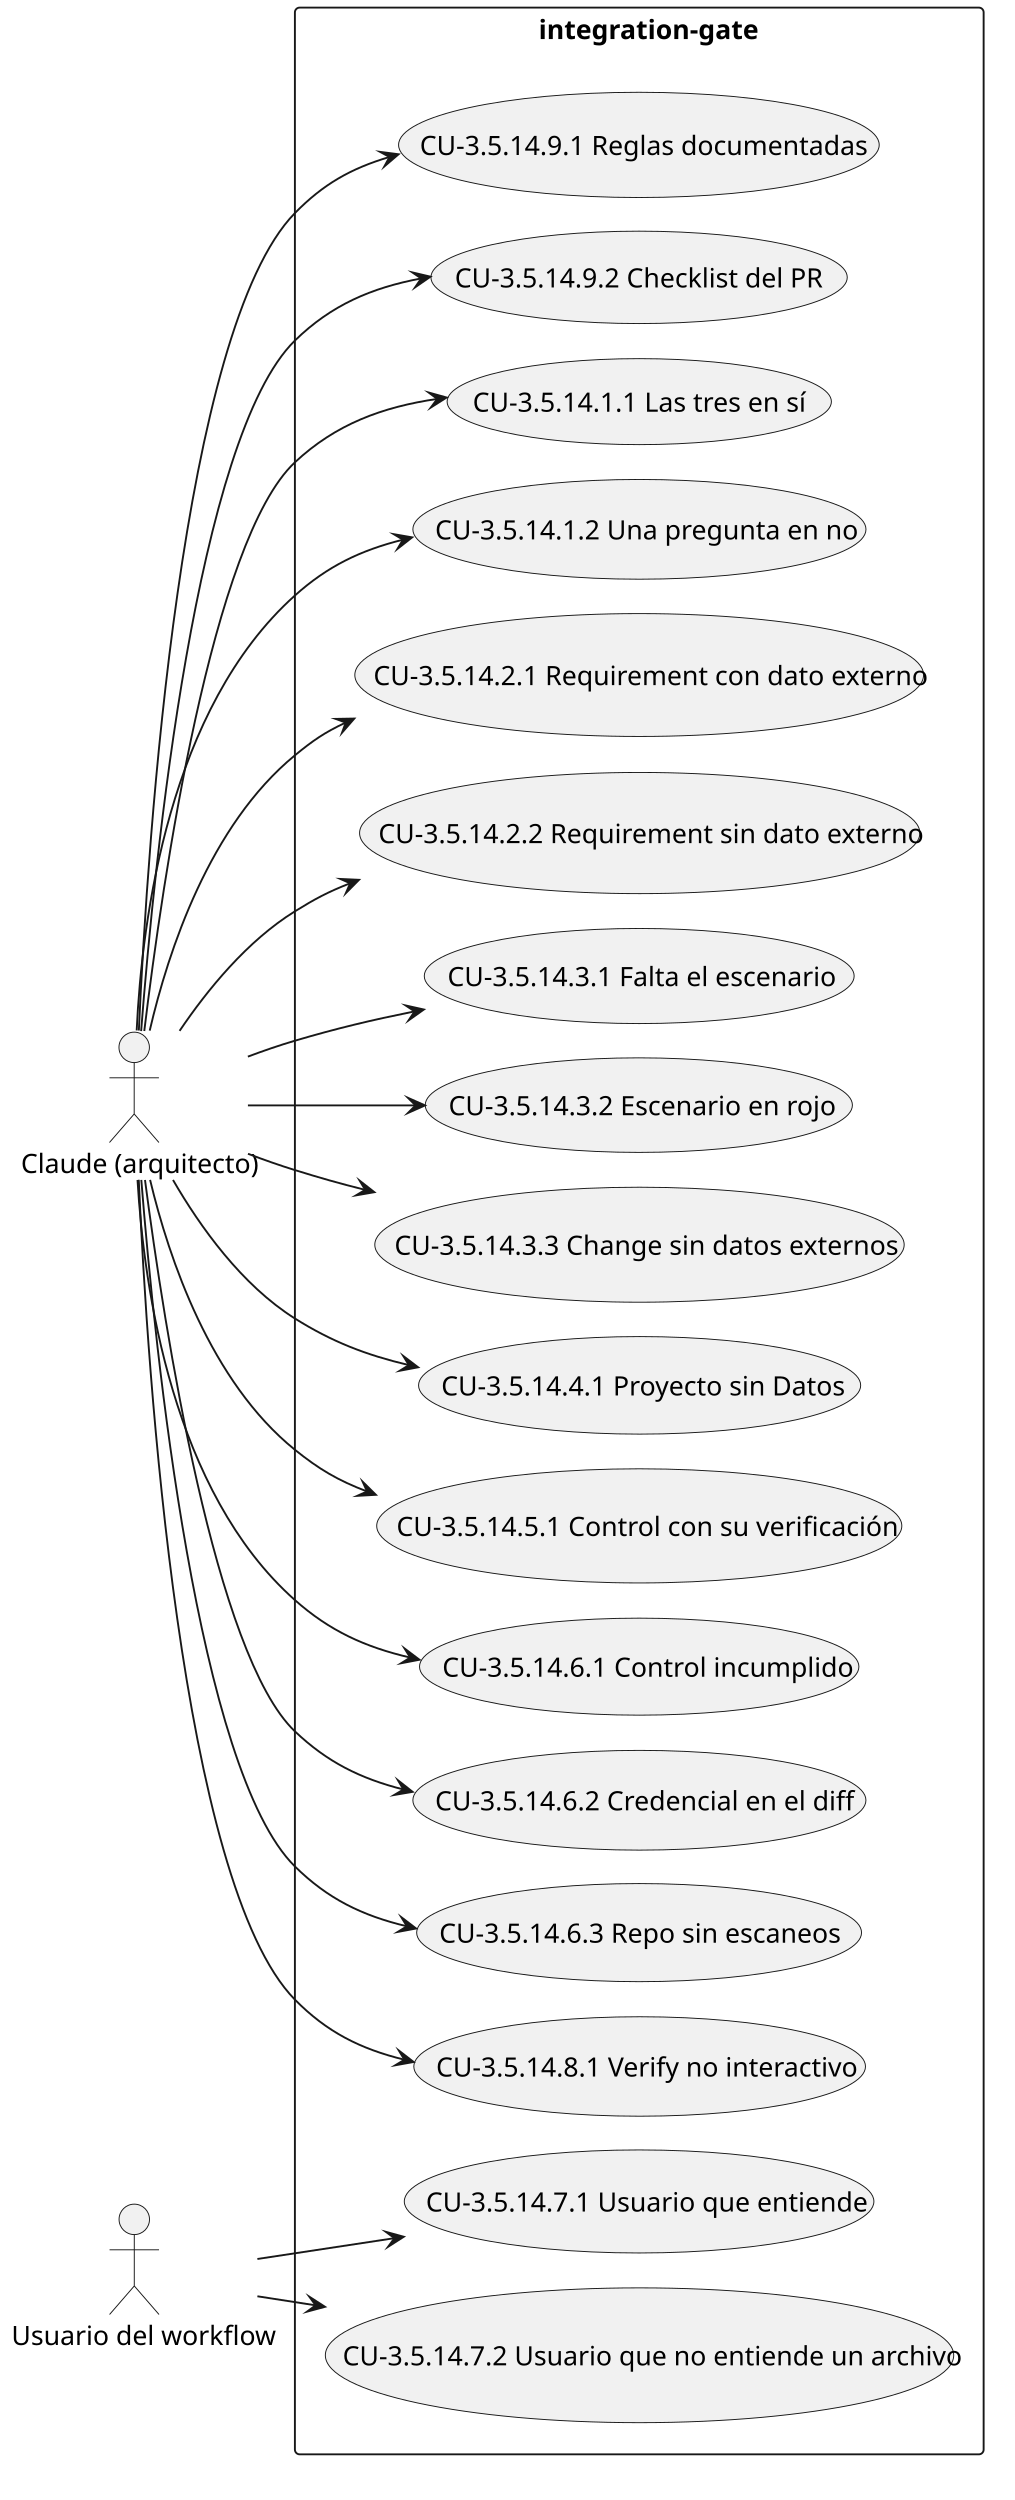
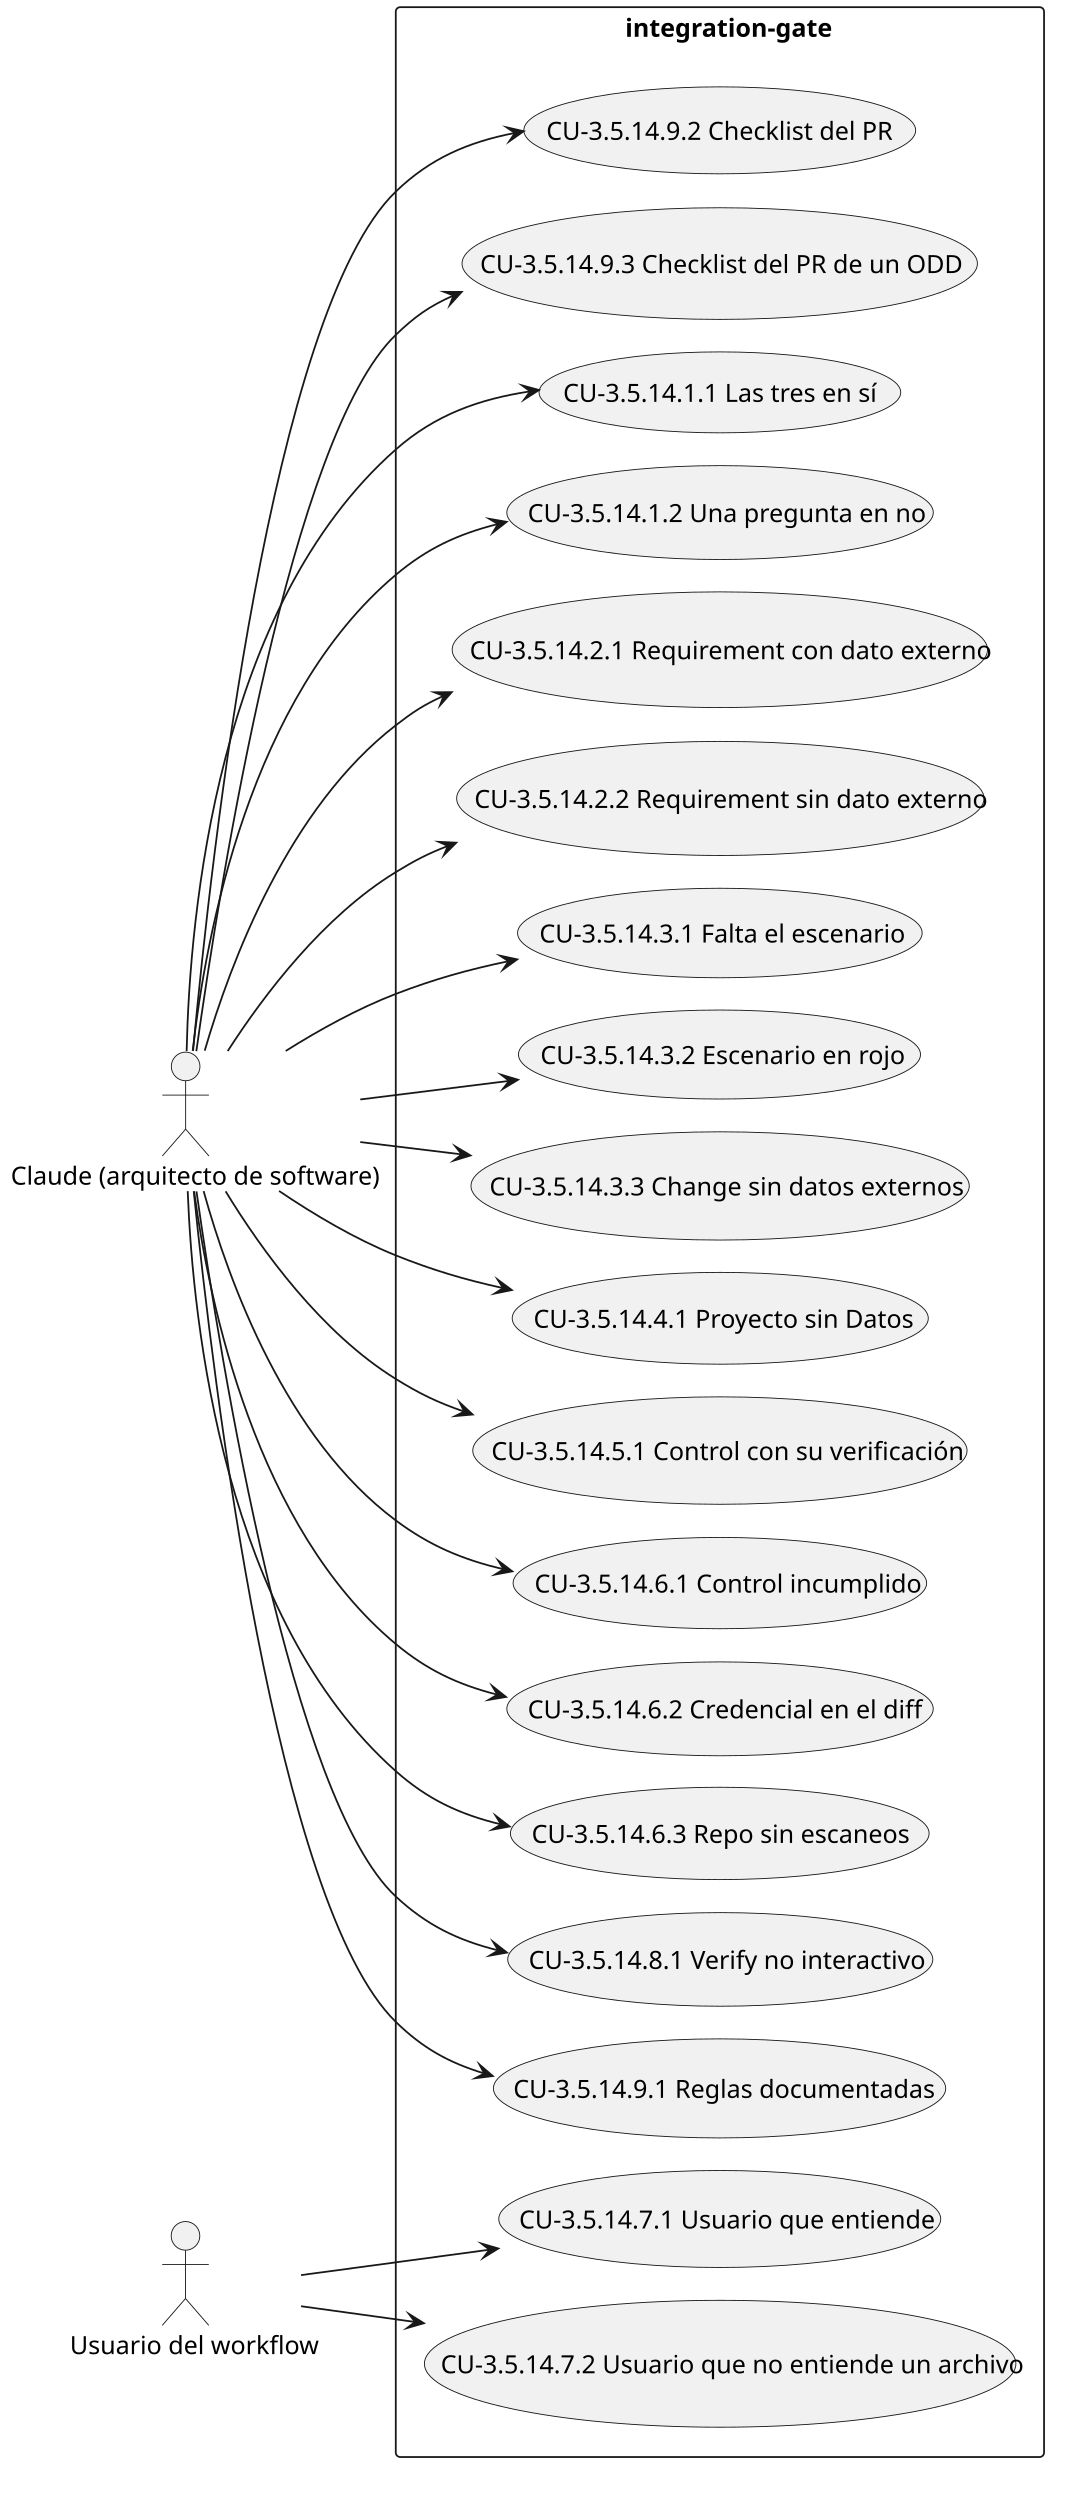
- <svg xmlns="http://www.w3.org/2000/svg" version="1.1" data-diagram-type="DESCRIPTION" style="width:533px;height:1314px;background:#FFFFFF;" width="533px" height="1314px" viewBox="0 0 533 1314" zoomAndPan="magnify" preserveAspectRatio="none" contentStyleType="text/css">
+ <svg xmlns="http://www.w3.org/2000/svg" version="1.1" data-diagram-type="DESCRIPTION" style="width:599px;height:1396px;background:#FFFFFF;" width="599px" height="1396px" viewBox="0 0 599 1396" zoomAndPan="magnify" preserveAspectRatio="none" contentStyleType="text/css">
  <defs />
  <g font-family="sans-serif" lengthAdjust="spacing">
    <g class="cluster" data-qualified-name="integration-gate" id="ent0003" data-source-line="5">
-       <rect x="155" y="4" width="362" height="1286" fill="none" style="stroke:#181818;stroke-width:1;" rx="2.5" ry="2.5" />
-       <text x="283.11" y="20.533" fill="#000" font-size="14" textLength="105.779" font-weight="700">integration-gate</text>
+       <rect x="221" y="4" width="362" height="1368" fill="none" style="stroke:#181818;stroke-width:1;" rx="2.5" ry="2.5" />
+       <text x="349.11" y="20.533" fill="#000" font-size="14" textLength="105.779" font-weight="700">integration-gate</text>
    </g>
    <g class="entity" data-qualified-name="A1" id="ent0001" data-source-line="3">
-       <ellipse cx="70.531" cy="550.5" rx="8" ry="8" fill="#F1F1F1" style="stroke:#181818;stroke-width:0.5;" />
-       <path d="M70.531,558.5 L70.531,585.5 M57.531,566.5 L83.531,566.5 M70.531,585.5 L57.531,600.5 M70.531,585.5 L83.531,600.5" style="stroke:#181818;stroke-width:0.5;" fill="none" />
-       <text x="11" y="616.533" fill="#000" font-size="14" textLength="119.062">Claude (arquitecto)</text>
+       <ellipse cx="103.662" cy="595.5" rx="8" ry="8" fill="#F1F1F1" style="stroke:#181818;stroke-width:0.5;" />
+       <path d="M103.662,603.5 L103.662,630.5 M90.662,611.5 L116.662,611.5 M103.662,630.5 L90.662,645.5 M103.662,630.5 L116.662,645.5" style="stroke:#181818;stroke-width:0.5;" fill="none" />
+       <text x="6" y="661.533" fill="#000" font-size="14" textLength="195.323">Claude (arquitecto de software)</text>
    </g>
    <g class="entity" data-qualified-name="A2" id="ent0002" data-source-line="4">
-       <ellipse cx="70.579" cy="1166.5" rx="8" ry="8" fill="#F1F1F1" style="stroke:#181818;stroke-width:0.5;" />
-       <path d="M70.579,1174.5 L70.579,1201.5 M57.579,1182.5 L83.579,1182.5 M70.579,1201.5 L57.579,1216.5 M70.579,1201.5 L83.579,1216.5" style="stroke:#181818;stroke-width:0.5;" fill="none" />
-       <text x="6" y="1232.533" fill="#000" font-size="14" textLength="129.158">Usuario del workflow</text>
+       <ellipse cx="103.579" cy="1248.5" rx="8" ry="8" fill="#F1F1F1" style="stroke:#181818;stroke-width:0.5;" />
+       <path d="M103.579,1256.5 L103.579,1283.5 M90.579,1264.5 L116.579,1264.5 M103.579,1283.5 L90.579,1298.5 M103.579,1283.5 L116.579,1298.5" style="stroke:#181818;stroke-width:0.5;" fill="none" />
+       <text x="39" y="1314.533" fill="#000" font-size="14" textLength="129.158">Usuario del workflow</text>
    </g>
    <g class="entity" data-qualified-name="integration-gate.UC_3_5_14_1_1" id="ent0004" data-source-line="6">
-       <ellipse cx="335.99" cy="211.098" rx="100.99" ry="22.598" fill="#F1F1F1" style="stroke:#181818;stroke-width:0.5;" />
-       <text x="248.446" y="216.403" fill="#000" font-size="14" textLength="175.089">CU-3.5.14.1.1 Las tres en sí</text>
+       <ellipse cx="401.99" cy="219.098" rx="100.99" ry="22.598" fill="#F1F1F1" style="stroke:#181818;stroke-width:0.5;" />
+       <text x="314.446" y="224.403" fill="#000" font-size="14" textLength="175.089">CU-3.5.14.1.1 Las tres en sí</text>
    </g>
    <g class="entity" data-qualified-name="integration-gate.UC_3_5_14_1_2" id="ent0005" data-source-line="7">
-       <ellipse cx="336.078" cy="278.216" rx="119.078" ry="26.216" fill="#F1F1F1" style="stroke:#181818;stroke-width:0.5;" />
-       <text x="228.672" y="283.52" fill="#000" font-size="14" textLength="214.813">CU-3.5.14.1.2 Una pregunta en no</text>
+       <ellipse cx="402.078" cy="286.216" rx="119.078" ry="26.216" fill="#F1F1F1" style="stroke:#181818;stroke-width:0.5;" />
+       <text x="294.672" y="291.52" fill="#000" font-size="14" textLength="214.813">CU-3.5.14.1.2 Una pregunta en no</text>
    </g>
    <g class="entity" data-qualified-name="integration-gate.UC_3_5_14_2_1" id="ent0006" data-source-line="8">
-       <ellipse cx="335.965" cy="354.793" rx="149.465" ry="32.293" fill="#F1F1F1" style="stroke:#181818;stroke-width:0.5;" />
-       <text x="196.273" y="360.098" fill="#000" font-size="14" textLength="279.385">CU-3.5.14.2.1 Requirement con dato externo</text>
+       <ellipse cx="401.965" cy="362.793" rx="149.465" ry="32.293" fill="#F1F1F1" style="stroke:#181818;stroke-width:0.5;" />
+       <text x="262.273" y="368.098" fill="#000" font-size="14" textLength="279.385">CU-3.5.14.2.1 Requirement con dato externo</text>
    </g>
    <g class="entity" data-qualified-name="integration-gate.UC_3_5_14_2_2" id="ent0007" data-source-line="9">
-       <ellipse cx="336.237" cy="437.847" rx="147.237" ry="31.847" fill="#F1F1F1" style="stroke:#181818;stroke-width:0.5;" />
-       <text x="198.883" y="443.152" fill="#000" font-size="14" textLength="274.709">CU-3.5.14.2.2 Requirement sin dato externo</text>
+       <ellipse cx="402.237" cy="445.847" rx="147.237" ry="31.847" fill="#F1F1F1" style="stroke:#181818;stroke-width:0.5;" />
+       <text x="264.883" y="451.152" fill="#000" font-size="14" textLength="274.709">CU-3.5.14.2.2 Requirement sin dato externo</text>
    </g>
    <g class="entity" data-qualified-name="integration-gate.UC_3_5_14_3_1" id="ent0008" data-source-line="10">
-       <ellipse cx="335.972" cy="512.994" rx="112.972" ry="24.994" fill="#F1F1F1" style="stroke:#181818;stroke-width:0.5;" />
-       <text x="235.196" y="518.299" fill="#000" font-size="14" textLength="201.551">CU-3.5.14.3.1 Falta el escenario</text>
+       <ellipse cx="401.972" cy="520.994" rx="112.972" ry="24.994" fill="#F1F1F1" style="stroke:#181818;stroke-width:0.5;" />
+       <text x="301.196" y="526.299" fill="#000" font-size="14" textLength="201.551">CU-3.5.14.3.1 Falta el escenario</text>
    </g>
    <g class="entity" data-qualified-name="integration-gate.UC_3_5_14_3_2" id="ent0009" data-source-line="11">
-       <ellipse cx="335.761" cy="580.852" rx="112.261" ry="24.852" fill="#F1F1F1" style="stroke:#181818;stroke-width:0.5;" />
-       <text x="235.761" y="586.157" fill="#000" font-size="14" textLength="199.999">CU-3.5.14.3.2 Escenario en rojo</text>
+       <ellipse cx="401.761" cy="588.852" rx="112.261" ry="24.852" fill="#F1F1F1" style="stroke:#181818;stroke-width:0.5;" />
+       <text x="301.761" y="594.157" fill="#000" font-size="14" textLength="199.999">CU-3.5.14.3.2 Escenario en rojo</text>
    </g>
    <g class="entity" data-qualified-name="integration-gate.UC_3_5_14_3_3" id="ent0010" data-source-line="12">
-       <ellipse cx="336.115" cy="654.223" rx="139.115" ry="30.223" fill="#F1F1F1" style="stroke:#181818;stroke-width:0.5;" />
-       <text x="207.316" y="659.528" fill="#000" font-size="14" textLength="257.599">CU-3.5.14.3.3 Change sin datos externos</text>
+       <ellipse cx="402.115" cy="662.223" rx="139.115" ry="30.223" fill="#F1F1F1" style="stroke:#181818;stroke-width:0.5;" />
+       <text x="273.316" y="667.528" fill="#000" font-size="14" textLength="257.599">CU-3.5.14.3.3 Change sin datos externos</text>
    </g>
    <g class="entity" data-qualified-name="integration-gate.UC_3_5_14_4_1" id="ent0011" data-source-line="13">
-       <ellipse cx="336.184" cy="728.137" rx="116.184" ry="25.637" fill="#F1F1F1" style="stroke:#181818;stroke-width:0.5;" />
-       <text x="231.912" y="733.442" fill="#000" font-size="14" textLength="208.544">CU-3.5.14.4.1 Proyecto sin Datos</text>
+       <ellipse cx="402.184" cy="736.137" rx="116.184" ry="25.637" fill="#F1F1F1" style="stroke:#181818;stroke-width:0.5;" />
+       <text x="297.912" y="741.442" fill="#000" font-size="14" textLength="208.544">CU-3.5.14.4.1 Proyecto sin Datos</text>
    </g>
    <g class="entity" data-qualified-name="integration-gate.UC_3_5_14_5_1" id="ent0012" data-source-line="14">
-       <ellipse cx="335.997" cy="801.999" rx="137.997" ry="29.999" fill="#F1F1F1" style="stroke:#181818;stroke-width:0.5;" />
-       <text x="208.38" y="807.304" fill="#000" font-size="14" textLength="255.233">CU-3.5.14.5.1 Control con su verificación</text>
+       <ellipse cx="401.997" cy="809.999" rx="137.997" ry="29.999" fill="#F1F1F1" style="stroke:#181818;stroke-width:0.5;" />
+       <text x="274.38" y="815.304" fill="#000" font-size="14" textLength="255.233">CU-3.5.14.5.1 Control con su verificación</text>
    </g>
    <g class="entity" data-qualified-name="integration-gate.UC_3_5_14_6_1" id="ent0013" data-source-line="15">
-       <ellipse cx="335.97" cy="875.994" rx="115.47" ry="25.494" fill="#F1F1F1" style="stroke:#181818;stroke-width:0.5;" />
-       <text x="232.474" y="881.299" fill="#000" font-size="14" textLength="206.992">CU-3.5.14.6.1 Control incumplido</text>
+       <ellipse cx="401.97" cy="883.994" rx="115.47" ry="25.494" fill="#F1F1F1" style="stroke:#181818;stroke-width:0.5;" />
+       <text x="298.474" y="889.299" fill="#000" font-size="14" textLength="206.992">CU-3.5.14.6.1 Control incumplido</text>
    </g>
    <g class="entity" data-qualified-name="integration-gate.UC_3_5_14_6_2" id="ent0014" data-source-line="16">
-       <ellipse cx="336.066" cy="946.213" rx="119.066" ry="26.213" fill="#F1F1F1" style="stroke:#181818;stroke-width:0.5;" />
-       <text x="228.673" y="951.518" fill="#000" font-size="14" textLength="214.785">CU-3.5.14.6.2 Credencial en el diff</text>
+       <ellipse cx="402.066" cy="954.213" rx="119.066" ry="26.213" fill="#F1F1F1" style="stroke:#181818;stroke-width:0.5;" />
+       <text x="294.673" y="959.518" fill="#000" font-size="14" textLength="214.785">CU-3.5.14.6.2 Credencial en el diff</text>
    </g>
    <g class="entity" data-qualified-name="integration-gate.UC_3_5_14_6_3" id="ent0015" data-source-line="17">
-       <ellipse cx="335.912" cy="1015.782" rx="116.912" ry="25.782" fill="#F1F1F1" style="stroke:#181818;stroke-width:0.5;" />
-       <text x="230.851" y="1021.087" fill="#000" font-size="14" textLength="210.123">CU-3.5.14.6.3 Repo sin escaneos</text>
+       <ellipse cx="401.912" cy="1023.782" rx="116.912" ry="25.782" fill="#F1F1F1" style="stroke:#181818;stroke-width:0.5;" />
+       <text x="296.851" y="1029.087" fill="#000" font-size="14" textLength="210.123">CU-3.5.14.6.3 Repo sin escaneos</text>
    </g>
    <g class="entity" data-qualified-name="integration-gate.UC_3_5_14_7_1" id="ent0016" data-source-line="18">
-       <ellipse cx="335.908" cy="1157.082" rx="123.408" ry="27.082" fill="#F1F1F1" style="stroke:#181818;stroke-width:0.5;" />
-       <text x="223.836" y="1162.386" fill="#000" font-size="14" textLength="224.144">CU-3.5.14.7.1 Usuario que entiende</text>
+       <ellipse cx="401.908" cy="1239.082" rx="123.408" ry="27.082" fill="#F1F1F1" style="stroke:#181818;stroke-width:0.5;" />
+       <text x="289.836" y="1244.386" fill="#000" font-size="14" textLength="224.144">CU-3.5.14.7.1 Usuario que entiende</text>
    </g>
    <g class="entity" data-qualified-name="integration-gate.UC_3_5_14_7_2" id="ent0017" data-source-line="19">
-       <ellipse cx="336.135" cy="1237.927" rx="165.135" ry="35.427" fill="#F1F1F1" style="stroke:#181818;stroke-width:0.5;" />
-       <text x="180.091" y="1243.232" fill="#000" font-size="14" textLength="312.088">CU-3.5.14.7.2 Usuario que no entiende un archivo</text>
+       <ellipse cx="402.135" cy="1319.927" rx="165.135" ry="35.427" fill="#F1F1F1" style="stroke:#181818;stroke-width:0.5;" />
+       <text x="246.091" y="1325.232" fill="#000" font-size="14" textLength="312.088">CU-3.5.14.7.2 Usuario que no entiende un archivo</text>
    </g>
    <g class="entity" data-qualified-name="integration-gate.UC_3_5_14_8_1" id="ent0018" data-source-line="20">
-       <ellipse cx="336.199" cy="1086.14" rx="118.699" ry="26.14" fill="#F1F1F1" style="stroke:#181818;stroke-width:0.5;" />
-       <text x="229.203" y="1091.444" fill="#000" font-size="14" textLength="213.992">CU-3.5.14.8.1 Verify no interactivo</text>
+       <ellipse cx="402.199" cy="1094.14" rx="118.699" ry="26.14" fill="#F1F1F1" style="stroke:#181818;stroke-width:0.5;" />
+       <text x="295.203" y="1099.444" fill="#000" font-size="14" textLength="213.992">CU-3.5.14.8.1 Verify no interactivo</text>
    </g>
    <g class="entity" data-qualified-name="integration-gate.UC_3_5_14_9_1" id="ent0019" data-source-line="21">
-       <ellipse cx="335.805" cy="76.161" rx="126.305" ry="27.661" fill="#F1F1F1" style="stroke:#181818;stroke-width:0.5;" />
-       <text x="220.627" y="81.466" fill="#000" font-size="14" textLength="230.357">CU-3.5.14.9.1 Reglas documentadas</text>
+       <ellipse cx="401.805" cy="1166.161" rx="126.305" ry="27.661" fill="#F1F1F1" style="stroke:#181818;stroke-width:0.5;" />
+       <text x="286.627" y="1171.466" fill="#000" font-size="14" textLength="230.357">CU-3.5.14.9.1 Reglas documentadas</text>
    </g>
    <g class="entity" data-qualified-name="integration-gate.UC_3_5_14_9_2" id="ent0020" data-source-line="22">
-       <ellipse cx="335.909" cy="145.782" rx="109.409" ry="24.282" fill="#F1F1F1" style="stroke:#181818;stroke-width:0.5;" />
-       <text x="239.034" y="151.087" fill="#000" font-size="14" textLength="193.751">CU-3.5.14.9.2 Checklist del PR</text>
+       <ellipse cx="401.909" cy="72.782" rx="109.409" ry="24.282" fill="#F1F1F1" style="stroke:#181818;stroke-width:0.5;" />
+       <text x="305.034" y="78.087" fill="#000" font-size="14" textLength="193.751">CU-3.5.14.9.2 Checklist del PR</text>
    </g>
-     <g class="link" data-entity-1="ent0001" data-entity-2="ent0004" id="lnk21" data-link-type="dependency">
-       <polygon points="234.751,208.936,225.263,206.293,229.804,209.666,226.431,214.208,234.751,208.936" fill="#181818" style="stroke:#181818;stroke-width:1;stroke-linejoin:miter;stroke-miterlimit:10;" />
-       <path d="M75.834,541.898 C85.516,461.908 111.529,283.682 155,243 C176.436,222.939 200.936,213.927 229.804,209.666" style="stroke:#181818;stroke-width:1;" fill="none" />
+     <g class="entity" data-qualified-name="integration-gate.UC_3_5_14_9_3" id="ent0021" data-source-line="23">
+       <ellipse cx="401.892" cy="147.178" rx="143.892" ry="31.178" fill="#F1F1F1" style="stroke:#181818;stroke-width:0.5;" />
+       <text x="268.054" y="152.483" fill="#000" font-size="14" textLength="267.675">CU-3.5.14.9.3 Checklist del PR de un ODD</text>
    </g>
-     <g class="link" data-entity-1="ent0001" data-entity-2="ent0005" id="lnk22" data-link-type="dependency">
-       <polygon points="216.634,282.433,206.929,280.754,211.786,283.655,208.885,288.512,216.634,282.433" fill="#181818" style="stroke:#181818;stroke-width:1;stroke-linejoin:miter;stroke-miterlimit:10;" />
-       <path d="M71.836,541.6 C74.6,482.666 88.93,372.175 155,313 C172.193,297.601 189.236,289.34 211.786,283.655" style="stroke:#181818;stroke-width:1;" fill="none" />
+     <g class="link" data-entity-1="ent0001" data-entity-2="ent0004" id="lnk22" data-link-type="dependency">
+       <polygon points="300.996,217.791,291.5,215.179,296.052,218.537,292.693,223.089,300.996,217.791" fill="#181818" style="stroke:#181818;stroke-width:1;stroke-linejoin:miter;stroke-miterlimit:10;" />
+       <path d="M104.216,586.954 C105.931,510.047 121.426,338.82 221,251 C242.9,231.685 267.362,222.866 296.052,218.537" style="stroke:#181818;stroke-width:1;" fill="none" />
    </g>
-     <g class="link" data-entity-1="ent0001" data-entity-2="ent0006" id="lnk23" data-link-type="dependency">
-       <polygon points="186.231,377.674,176.383,377.854,181.699,379.788,179.766,385.104,186.231,377.674" fill="#181818" style="stroke:#181818;stroke-width:1;stroke-linejoin:miter;stroke-miterlimit:10;" />
-       <path d="M78.688,541.695 C88.497,499.536 110.249,433.71 155,397 C164.428,389.266 170.492,385.017 181.699,379.788" style="stroke:#181818;stroke-width:1;" fill="none" />
+     <g class="link" data-entity-1="ent0001" data-entity-2="ent0005" id="lnk23" data-link-type="dependency">
+       <polygon points="282.899,291.394,273.196,289.707,278.05,292.612,275.145,297.466,282.899,291.394" fill="#181818" style="stroke:#181818;stroke-width:1;stroke-linejoin:miter;stroke-miterlimit:10;" />
+       <path d="M107.585,586.863 C114.966,521.212 139.643,389.385 221,321 C238.546,306.251 255.612,298.248 278.05,292.612" style="stroke:#181818;stroke-width:1;" fill="none" />
    </g>
-     <g class="link" data-entity-1="ent0001" data-entity-2="ent0007" id="lnk24" data-link-type="dependency">
-       <polygon points="188.708,462.431,178.87,461.973,184.049,464.247,181.776,469.427,188.708,462.431" fill="#181818" style="stroke:#181818;stroke-width:1;stroke-linejoin:miter;stroke-miterlimit:10;" />
-       <path d="M94.399,541.819 C109.056,520.12 129.997,494.481 155,479 C165.491,472.504 172.24,468.851 184.049,464.247" style="stroke:#181818;stroke-width:1;" fill="none" />
+     <g class="link" data-entity-1="ent0001" data-entity-2="ent0006" id="lnk24" data-link-type="dependency">
+       <polygon points="252.273,386.489,242.424,386.563,247.719,388.554,245.728,393.849,252.273,386.489" fill="#181818" style="stroke:#181818;stroke-width:1;stroke-linejoin:miter;stroke-miterlimit:10;" />
+       <path d="M114.314,586.697 C128.911,536.641 161.263,451.119 221,405 C230.525,397.646 236.569,393.611 247.719,388.554" style="stroke:#181818;stroke-width:1;" fill="none" />
    </g>
-     <g class="link" data-entity-1="ent0001" data-entity-2="ent0008" id="lnk25" data-link-type="dependency">
-       <polygon points="222.789,530.601,213.176,528.455,217.887,531.588,214.754,536.298,222.789,530.601" fill="#181818" style="stroke:#181818;stroke-width:1;stroke-linejoin:miter;stroke-miterlimit:10;" />
-       <path d="M130.278,555.365 C138.49,552.285 146.893,549.39 155,547 C176.658,540.615 195.247,536.143 217.887,531.588" style="stroke:#181818;stroke-width:1;" fill="none" />
+     <g class="link" data-entity-1="ent0001" data-entity-2="ent0007" id="lnk25" data-link-type="dependency">
+       <polygon points="254.789,470.562,244.952,470.079,250.126,472.366,247.839,477.54,254.789,470.562" fill="#181818" style="stroke:#181818;stroke-width:1;stroke-linejoin:miter;stroke-miterlimit:10;" />
+       <path d="M127.152,586.91 C147.63,555.119 180.7,511.63 221,487 C231.529,480.565 238.299,476.943 250.126,472.366" style="stroke:#181818;stroke-width:1;" fill="none" />
    </g>
-     <g class="link" data-entity-1="ent0001" data-entity-2="ent0009" id="lnk26" data-link-type="dependency">
-       <polygon points="223.386,581,214.386,577,218.386,581,214.386,585,223.386,581" fill="#181818" style="stroke:#181818;stroke-width:1;stroke-linejoin:miter;stroke-miterlimit:10;" />
-       <path d="M130.307,581 C157.76,581 186.385,581 218.386,581" style="stroke:#181818;stroke-width:1;" fill="none" />
+     <g class="link" data-entity-1="ent0001" data-entity-2="ent0008" id="lnk26" data-link-type="dependency">
+       <polygon points="288.83,535.711,279.201,533.64,283.936,536.736,280.841,541.47,288.83,535.711" fill="#181818" style="stroke:#181818;stroke-width:1;stroke-linejoin:miter;stroke-miterlimit:10;" />
+       <path d="M159.561,586.841 C178.313,575.058 199.886,563.117 221,555 C242.373,546.784 261.068,541.524 283.936,536.736" style="stroke:#181818;stroke-width:1;" fill="none" />
    </g>
-     <g class="link" data-entity-1="ent0001" data-entity-2="ent0010" id="lnk27" data-link-type="dependency">
-       <polygon points="196.777,626.615,189.026,620.538,191.928,625.394,187.072,628.296,196.777,626.615" fill="#181818" style="stroke:#181818;stroke-width:1;stroke-linejoin:miter;stroke-miterlimit:10;" />
-       <path d="M130.339,606.434 C138.542,609.545 146.925,612.502 155,615 C168.441,619.158 177.73,621.818 191.928,625.394" style="stroke:#181818;stroke-width:1;" fill="none" />
+     <g class="link" data-entity-1="ent0001" data-entity-2="ent0009" id="lnk27" data-link-type="dependency">
+       <polygon points="289.265,602.943,279.839,600.089,284.303,603.563,280.829,608.027,289.265,602.943" fill="#181818" style="stroke:#181818;stroke-width:1;stroke-linejoin:miter;stroke-miterlimit:10;" />
+       <path d="M201.175,613.936 C229.312,610.425 255.32,607.179 284.303,603.563" style="stroke:#181818;stroke-width:1;" fill="none" />
    </g>
-     <g class="link" data-entity-1="ent0001" data-entity-2="ent0011" id="lnk28" data-link-type="dependency">
-       <polygon points="219.783,718.651,211.943,712.689,214.917,717.502,210.104,720.475,219.783,718.651" fill="#181818" style="stroke:#181818;stroke-width:1;stroke-linejoin:miter;stroke-miterlimit:10;" />
-       <path d="M90.932,620.187 C105.252,644.936 127.073,675.448 155,693 C174.407,705.197 192.27,712.152 214.917,717.502" style="stroke:#181818;stroke-width:1;" fill="none" />
+     <g class="link" data-entity-1="ent0001" data-entity-2="ent0010" id="lnk28" data-link-type="dependency">
+       <polygon points="262.747,645.214,254.294,640.158,257.783,644.611,253.33,648.1,262.747,645.214" fill="#181818" style="stroke:#181818;stroke-width:1;stroke-linejoin:miter;stroke-miterlimit:10;" />
+       <path d="M201.175,637.738 C220.863,640.128 236.973,642.084 257.783,644.611" style="stroke:#181818;stroke-width:1;" fill="none" />
    </g>
-     <g class="link" data-entity-1="ent0001" data-entity-2="ent0012" id="lnk29" data-link-type="dependency">
-       <polygon points="197.578,785.673,190.579,778.743,192.902,783.901,187.744,786.224,197.578,785.673" fill="#181818" style="stroke:#181818;stroke-width:1;stroke-linejoin:miter;stroke-miterlimit:10;" />
-       <path d="M78.893,620.144 C88.844,661.72 110.685,726.266 155,762 C167.584,772.148 177.533,778.077 192.902,783.901" style="stroke:#181818;stroke-width:1;" fill="none" />
+     <g class="link" data-entity-1="ent0001" data-entity-2="ent0011" id="lnk29" data-link-type="dependency">
+       <polygon points="285.808,720.366,277.886,714.515,280.927,719.285,276.157,722.326,285.808,720.366" fill="#181818" style="stroke:#181818;stroke-width:1;stroke-linejoin:miter;stroke-miterlimit:10;" />
+       <path d="M155.826,665.034 C175.34,678.224 198.345,691.898 221,701 C241.383,709.189 258.973,714.426 280.927,719.285" style="stroke:#181818;stroke-width:1;" fill="none" />
    </g>
-     <g class="link" data-entity-1="ent0001" data-entity-2="ent0013" id="lnk30" data-link-type="dependency">
-       <polygon points="220.476,872.357,212.618,866.42,215.606,871.223,210.803,874.211,220.476,872.357" fill="#181818" style="stroke:#181818;stroke-width:1;stroke-linejoin:miter;stroke-miterlimit:10;" />
-       <path d="M72.278,620.202 C75.659,677.646 90.83,784.028 155,841 C173.212,857.169 191.743,865.666 215.606,871.223" style="stroke:#181818;stroke-width:1;" fill="none" />
+     <g class="link" data-entity-1="ent0001" data-entity-2="ent0012" id="lnk30" data-link-type="dependency">
+       <polygon points="263.948,789.878,256.737,783.17,259.22,788.253,254.136,790.735,263.948,789.878" fill="#181818" style="stroke:#181818;stroke-width:1;stroke-linejoin:miter;stroke-miterlimit:10;" />
+       <path d="M125.986,665.243 C146.168,698.32 179.448,744.259 221,770 C234.199,778.176 244.128,783.065 259.22,788.253" style="stroke:#181818;stroke-width:1;" fill="none" />
    </g>
-     <g class="link" data-entity-1="ent0001" data-entity-2="ent0014" id="lnk31" data-link-type="dependency">
-       <polygon points="216.883,941.797,209.152,935.696,212.038,940.561,207.174,943.448,216.883,941.797" fill="#181818" style="stroke:#181818;stroke-width:1;stroke-linejoin:miter;stroke-miterlimit:10;" />
-       <path d="M76.211,620.191 C86.429,698.5 113.133,870.222 155,910 C171.981,926.134 189.204,934.735 212.038,940.561" style="stroke:#181818;stroke-width:1;" fill="none" />
+     <g class="link" data-entity-1="ent0001" data-entity-2="ent0013" id="lnk31" data-link-type="dependency">
+       <polygon points="286.062,877.436,278.227,871.469,281.197,876.283,276.383,879.253,286.062,877.436" fill="#181818" style="stroke:#181818;stroke-width:1;stroke-linejoin:miter;stroke-miterlimit:10;" />
+       <path d="M113.704,665.124 C127.781,715.877 159.72,803.307 221,849 C239.886,863.082 258.028,870.795 281.197,876.283" style="stroke:#181818;stroke-width:1;" fill="none" />
    </g>
-     <g class="link" data-entity-1="ent0001" data-entity-2="ent0015" id="lnk32" data-link-type="dependency">
-       <polygon points="218.721,1013.622,210.897,1007.641,213.858,1012.46,209.038,1015.422,218.721,1013.622" fill="#181818" style="stroke:#181818;stroke-width:1;stroke-linejoin:miter;stroke-miterlimit:10;" />
-       <path d="M74.269,620.169 C81.491,710.725 103.988,930.685 155,981 C172.226,997.99 190.224,1006.816 213.858,1012.46" style="stroke:#181818;stroke-width:1;" fill="none" />
+     <g class="link" data-entity-1="ent0001" data-entity-2="ent0014" id="lnk32" data-link-type="dependency">
+       <polygon points="282.567,947.574,274.852,941.452,277.726,946.325,272.853,949.198,282.567,947.574" fill="#181818" style="stroke:#181818;stroke-width:1;stroke-linejoin:miter;stroke-miterlimit:10;" />
+       <path d="M108.402,665.243 C116.904,728.668 143.086,853.132 221,918 C238.511,932.579 255.441,940.574 277.726,946.325" style="stroke:#181818;stroke-width:1;" fill="none" />
    </g>
-     <g class="link" data-entity-1="ent0002" data-entity-2="ent0016" id="lnk33" data-link-type="dependency">
-       <polygon points="212.239,1175.635,202.741,1173.031,207.296,1176.386,203.941,1180.941,212.239,1175.635" fill="#181818" style="stroke:#181818;stroke-width:1;stroke-linejoin:miter;stroke-miterlimit:10;" />
-       <path d="M135.286,1187.317 C158.514,1183.791 180.679,1180.426 207.296,1176.386" style="stroke:#181818;stroke-width:1;" fill="none" />
+     <g class="link" data-entity-1="ent0001" data-entity-2="ent0015" id="lnk33" data-link-type="dependency">
+       <polygon points="284.603,1019.915,276.797,1013.909,279.743,1018.738,274.914,1021.685,284.603,1019.915" fill="#181818" style="stroke:#181818;stroke-width:1;stroke-linejoin:miter;stroke-miterlimit:10;" />
+       <path d="M104.817,665.139 C107.681,740.087 125.236,903.961 221,989 C238.734,1004.748 256.531,1013.118 279.743,1018.738" style="stroke:#181818;stroke-width:1;" fill="none" />
    </g>
-     <g class="link" data-entity-1="ent0002" data-entity-2="ent0017" id="lnk34" data-link-type="dependency">
-       <polygon points="170.831,1212.456,162.553,1207.119,165.89,1211.687,161.323,1215.024,170.831,1212.456" fill="#181818" style="stroke:#181818;stroke-width:1;stroke-linejoin:miter;stroke-miterlimit:10;" />
-       <path d="M135.286,1206.925 C146.405,1208.655 153.472,1209.755 165.89,1211.687" style="stroke:#181818;stroke-width:1;" fill="none" />
+     <g class="link" data-entity-1="ent0002" data-entity-2="ent0016" id="lnk34" data-link-type="dependency">
+       <polygon points="278.28,1255.556,268.826,1252.795,273.325,1256.224,269.896,1260.723,278.28,1255.556" fill="#181818" style="stroke:#181818;stroke-width:1;stroke-linejoin:miter;stroke-miterlimit:10;" />
+       <path d="M168.107,1270.419 C200.267,1266.08 235.464,1261.332 273.325,1256.224" style="stroke:#181818;stroke-width:1;" fill="none" />
    </g>
-     <g class="link" data-entity-1="ent0001" data-entity-2="ent0018" id="lnk35" data-link-type="dependency">
-       <polygon points="217.409,1083.776,209.62,1077.749,212.553,1082.586,207.716,1085.519,217.409,1083.776" fill="#181818" style="stroke:#181818;stroke-width:1;stroke-linejoin:miter;stroke-miterlimit:10;" />
-       <path d="M72.927,620.08 C77.461,721.598 94.987,990.005 155,1051 C171.746,1068.02 189.273,1076.881 212.553,1082.586" style="stroke:#181818;stroke-width:1;" fill="none" />
+     <g class="link" data-entity-1="ent0002" data-entity-2="ent0017" id="lnk35" data-link-type="dependency">
+       <polygon points="236.7,1297.281,228.333,1292.086,231.747,1296.596,227.237,1300.01,236.7,1297.281" fill="#181818" style="stroke:#181818;stroke-width:1;stroke-linejoin:miter;stroke-miterlimit:10;" />
+       <path d="M168.107,1287.796 C188.611,1290.631 207.411,1293.231 231.747,1296.596" style="stroke:#181818;stroke-width:1;" fill="none" />
    </g>
-     <g class="link" data-entity-1="ent0001" data-entity-2="ent0019" id="lnk36" data-link-type="dependency">
-       <polygon points="209.499,81.081,199.732,79.813,204.707,82.507,202.014,87.481,209.499,81.081" fill="#181818" style="stroke:#181818;stroke-width:1;stroke-linejoin:miter;stroke-miterlimit:10;" />
-       <path d="M72.975,541.652 C77.61,440.113 95.335,172.944 155,112 C169.826,96.856 184.303,88.577 204.707,82.507" style="stroke:#181818;stroke-width:1;" fill="none" />
+     <g class="link" data-entity-1="ent0001" data-entity-2="ent0018" id="lnk36" data-link-type="dependency">
+       <polygon points="283.096,1090.316,275.329,1084.26,278.244,1089.108,273.396,1092.023,283.096,1090.316" fill="#181818" style="stroke:#181818;stroke-width:1;stroke-linejoin:miter;stroke-miterlimit:10;" />
+       <path d="M109.726,665.285 C123.322,761.457 162.83,1004.808 221,1059 C238.121,1074.95 255.396,1083.418 278.244,1089.108" style="stroke:#181818;stroke-width:1;" fill="none" />
    </g>
-     <g class="link" data-entity-1="ent0001" data-entity-2="ent0020" id="lnk37" data-link-type="dependency">
-       <polygon points="226.276,145.419,216.689,143.163,221.363,146.349,218.177,151.023,226.276,145.419" fill="#181818" style="stroke:#181818;stroke-width:1;stroke-linejoin:miter;stroke-miterlimit:10;" />
-       <path d="M74.178,541.938 C81.229,451.064 103.435,229.369 155,179 C174.091,160.352 195.121,151.319 221.363,146.349" style="stroke:#181818;stroke-width:1;" fill="none" />
+     <g class="link" data-entity-1="ent0001" data-entity-2="ent0019" id="lnk37" data-link-type="dependency">
+       <polygon points="275.171,1159.267,267.726,1152.818,270.388,1157.81,265.396,1160.471,275.171,1159.267" fill="#181818" style="stroke:#181818;stroke-width:1;stroke-linejoin:miter;stroke-miterlimit:10;" />
+       <path d="M108.174,665.169 C118.982,771.83 154.186,1063.827 221,1129 C235.959,1143.591 250.263,1151.682 270.388,1157.81" style="stroke:#181818;stroke-width:1;" fill="none" />
+     </g>
+     <g class="link" data-entity-1="ent0001" data-entity-2="ent0020" id="lnk38" data-link-type="dependency">
+       <polygon points="292.436,73.279,282.837,71.074,287.528,74.235,284.367,78.927,292.436,73.279" fill="#181818" style="stroke:#181818;stroke-width:1;stroke-linejoin:miter;stroke-miterlimit:10;" />
+       <path d="M107.822,586.724 C117.871,477.548 151.609,174.063 221,107 C240.209,88.435 261.285,79.349 287.528,74.235" style="stroke:#181818;stroke-width:1;" fill="none" />
+     </g>
+     <g class="link" data-entity-1="ent0001" data-entity-2="ent0021" id="lnk39" data-link-type="dependency">
+       <polygon points="257.791,163.002,247.942,162.973,253.216,165.019,251.169,170.293,257.791,163.002" fill="#181818" style="stroke:#181818;stroke-width:1;stroke-linejoin:miter;stroke-miterlimit:10;" />
+       <path d="M109.636,586.984 C123.161,490.208 162.768,242.908 221,187 C231.622,176.802 239.664,170.994 253.216,165.019" style="stroke:#181818;stroke-width:1;" fill="none" />
    </g>
  </g>
</svg>
